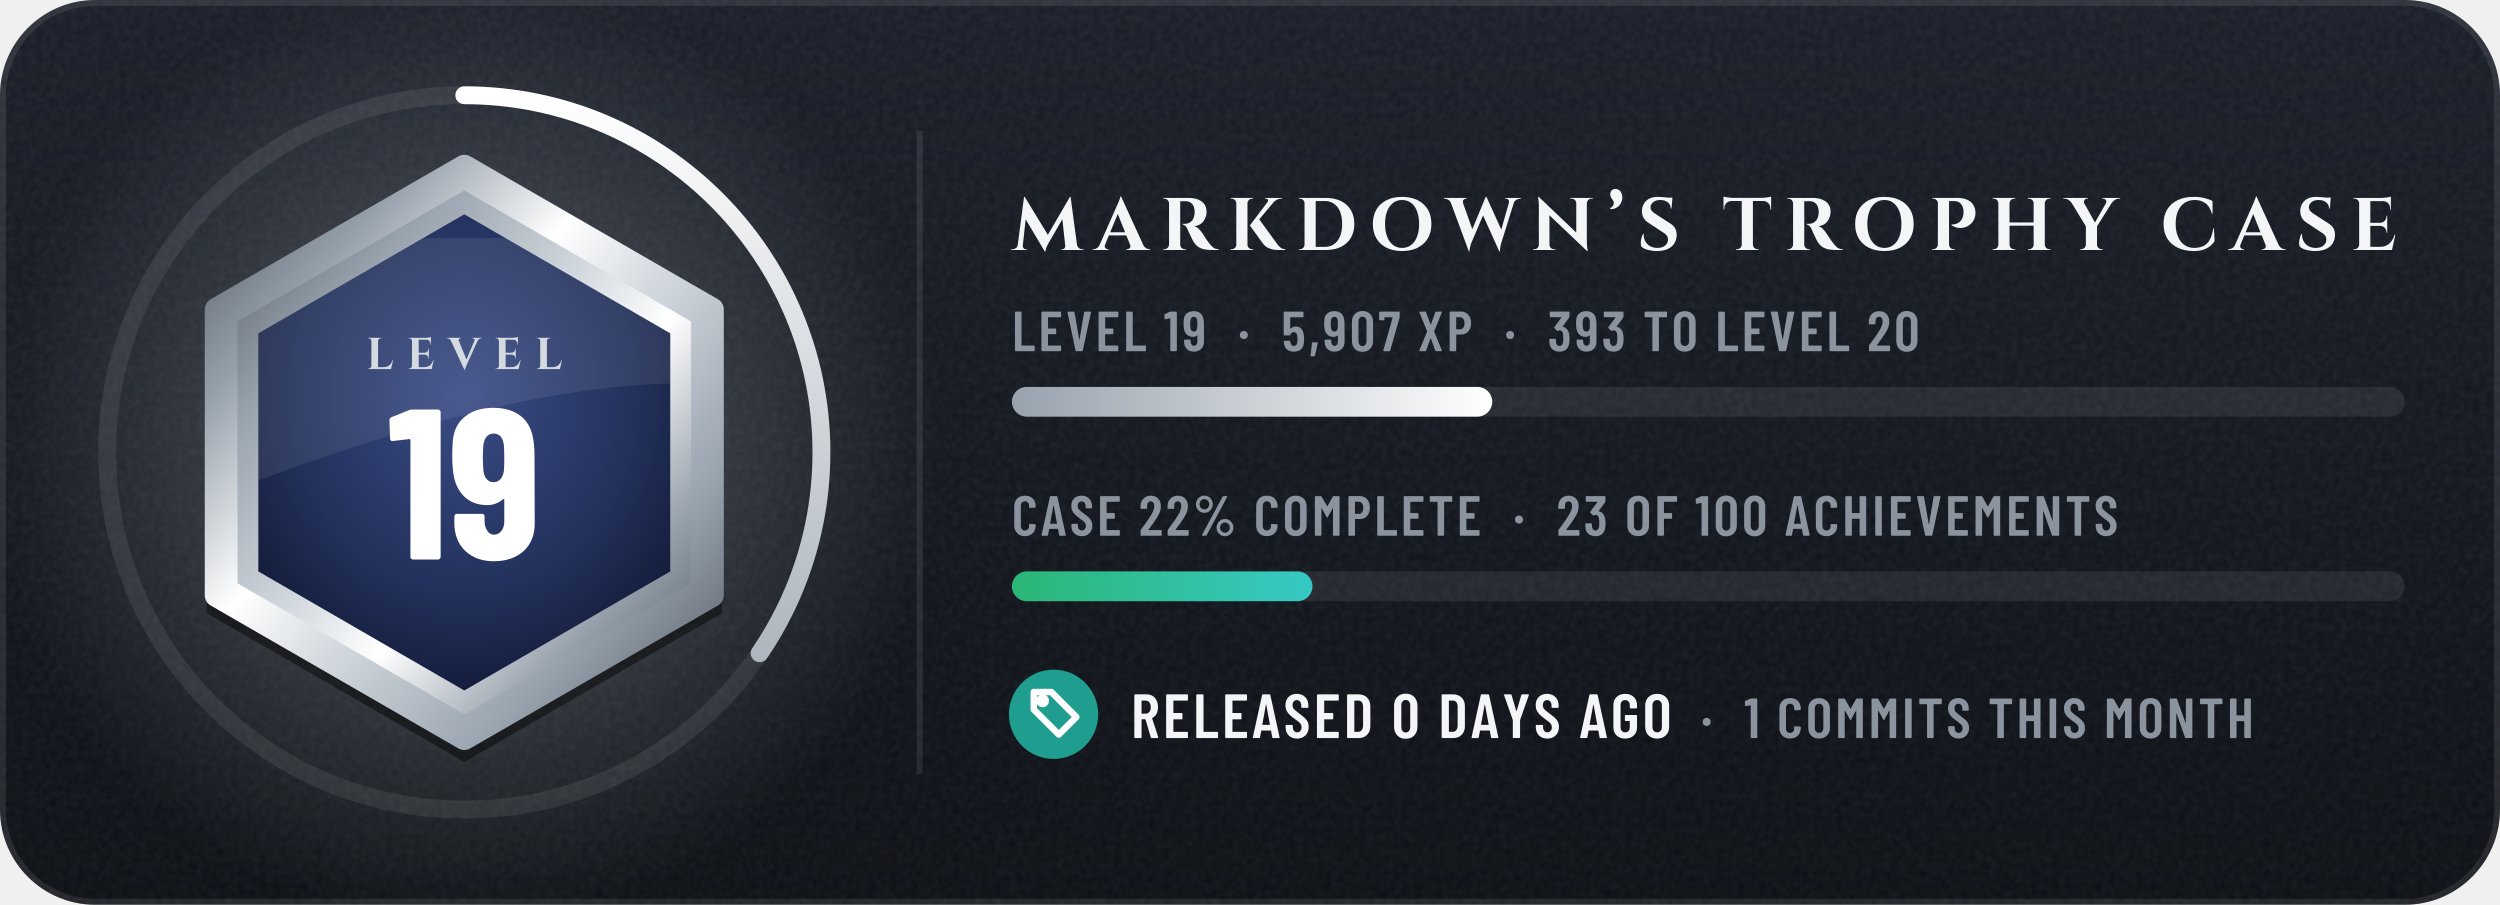
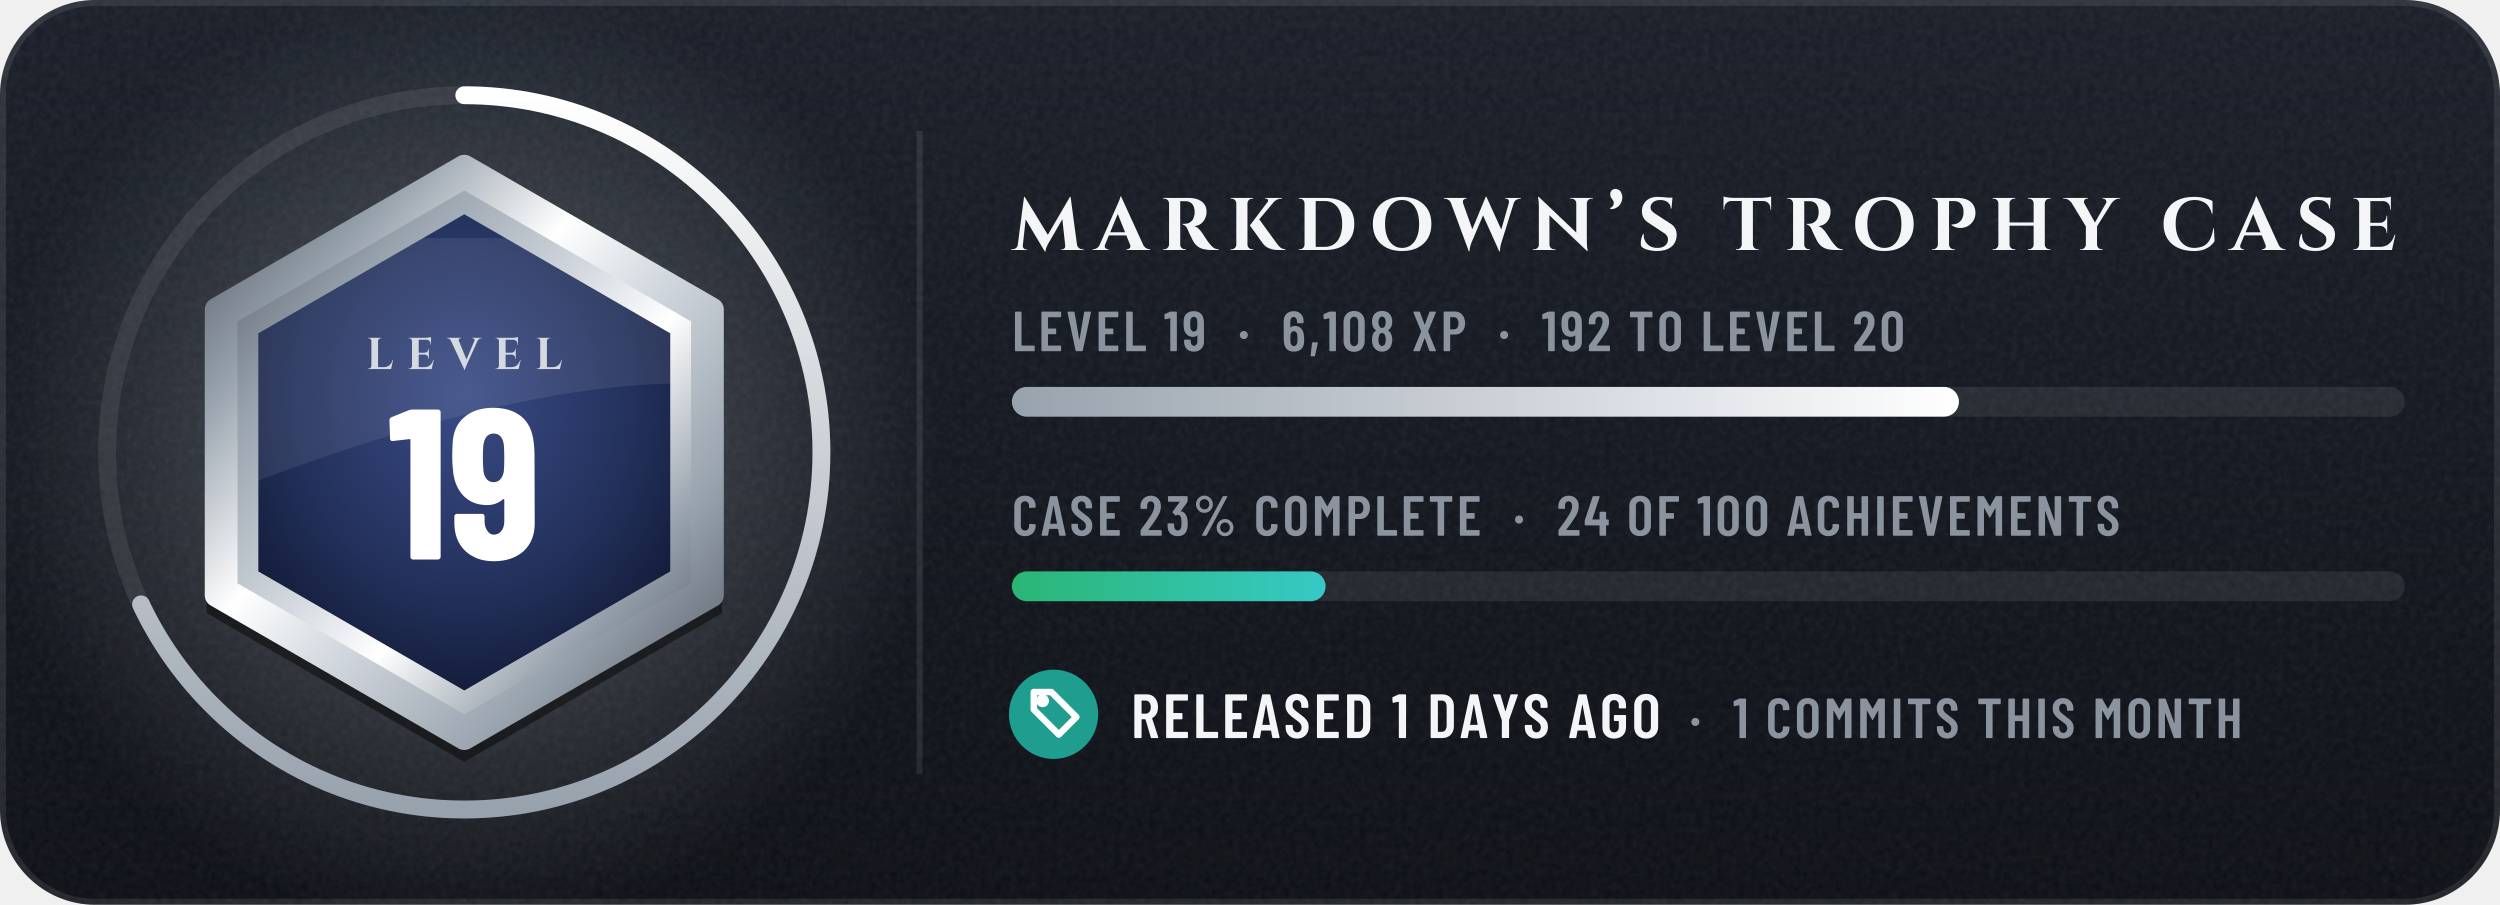
- <svg xmlns="http://www.w3.org/2000/svg" width="420" height="152" viewBox="0 0 420 152" role="img" aria-label="tannergolden/markdown: level 19, 5,907 XP, case 22% complete, released 0 days ago">
+ <svg xmlns="http://www.w3.org/2000/svg" width="420" height="152" viewBox="0 0 420 152" role="img" aria-label="tannergolden/markdown: level 19, 6,108 XP, case 23% complete, released 1 days ago">
  <defs>
    <linearGradient id="bg" x1="0" y1="0" x2="0" y2="1">
      <stop offset="0" stop-color="#171C26" />
      <stop offset="1" stop-color="#0A0D13" />
    </linearGradient>
    <clipPath id="card">
      <rect width="420" height="152" rx="16" />
    </clipPath>
    <filter id="grain" x="0" y="0" width="100%" height="100%">
      <feTurbulence type="fractalNoise" baseFrequency=".85" numOctaves="2" stitchTiles="stitch" />
      <feColorMatrix values="0 0 0 0 1 0 0 0 0 1 0 0 0 0 1 0 0 0 .07 0" />
    </filter>
    <radialGradient id="glow" cx=".5" cy=".5" r=".5">
      <stop offset="0" stop-color="#D4DAE0" stop-opacity="0.34" />
      <stop offset="1" stop-color="#D4DAE0" stop-opacity="0" />
    </radialGradient>
    <linearGradient id="mh" x1="0" y1="0" x2="1" y2="0">
      <stop offset="0" stop-color="#4E5661" />
      <stop offset="0.2" stop-color="#98A2AD" />
      <stop offset="0.4" stop-color="#FFFFFF" />
      <stop offset="0.54" stop-color="#D4DAE0" />
      <stop offset="0.78" stop-color="#98A2AD" />
      <stop offset="1" stop-color="#4E5661" />
    </linearGradient>
    <linearGradient id="md" x1="0" y1="0" x2="1" y2="1">
      <stop offset="0" stop-color="#4E5661" />
      <stop offset="0.2" stop-color="#98A2AD" />
      <stop offset="0.4" stop-color="#FFFFFF" />
      <stop offset="0.54" stop-color="#D4DAE0" />
      <stop offset="0.78" stop-color="#98A2AD" />
      <stop offset="1" stop-color="#4E5661" />
    </linearGradient>
    <linearGradient id="mdr" x1="1" y1="1" x2="0" y2="0">
      <stop offset="0" stop-color="#4E5661" />
      <stop offset="0.2" stop-color="#98A2AD" />
      <stop offset="0.4" stop-color="#FFFFFF" />
      <stop offset="0.54" stop-color="#D4DAE0" />
      <stop offset="0.78" stop-color="#98A2AD" />
      <stop offset="1" stop-color="#4E5661" />
    </linearGradient>
    <linearGradient id="dia" x1="0" y1="0" x2="1" y2="0">
      <stop offset="0" stop-color="#6CCBFF" />
      <stop offset=".5" stop-color="#C4B2FF" />
      <stop offset="1" stop-color="#F29BDD" />
    </linearGradient>
    <linearGradient id="pb" x1="0" y1="0" x2="1" y2="0">
      <stop offset="0" stop-color="#BE8818" />
      <stop offset="1" stop-color="#FFF1B5" />
    </linearGradient>
    <linearGradient id="shg" x1="0" y1="0" x2="1" y2="0">
      <stop offset="0" stop-color="#FFFFFF" stop-opacity="0" />
      <stop offset=".5" stop-color="#FFFFFF" stop-opacity=".6" />
      <stop offset="1" stop-color="#FFFFFF" stop-opacity="0" />
    </linearGradient>
    <radialGradient id="en" cx=".5" cy=".38" r=".7">
      <stop offset="0" stop-color="#3A4C86" />
      <stop offset=".6" stop-color="#22305A" />
      <stop offset="1" stop-color="#0F1630" />
    </radialGradient>
    <linearGradient id="xp" x1="0" y1="0" x2="1" y2="0">
      <stop offset="0" stop-color="#98A2AD" />
      <stop offset="1" stop-color="#FFFFFF" />
    </linearGradient>
    <linearGradient id="cp" x1="0" y1="0" x2="1" y2="0">
      <stop offset="0" stop-color="#2BB675" />
      <stop offset="1" stop-color="#36C9C5" />
    </linearGradient>
    <clipPath id="enc">
      <polygon points="78,36 112.6,56 112.6,96 78,116 43.4,96 43.4,56" />
    </clipPath>
  </defs>
  <g clip-path="url(#card)">
    <rect width="420" height="152" fill="url(#bg)" />
    <rect width="420" height="152" filter="url(#grain)" />
  </g>
  <rect x=".5" y=".5" width="419" height="151" rx="15.5" fill="none" stroke="#FFFFFF" stroke-opacity=".09" />
  <circle cx="78" cy="76" r="80" fill="url(#glow)" />
  <circle cx="78" cy="76" r="60" fill="none" stroke="#FFFFFF" stroke-opacity=".08" stroke-width="3" />
-   <circle cx="78" cy="76" r="60" fill="none" stroke="url(#xp)" stroke-width="3" stroke-linecap="round" stroke-dasharray="130.1 377" transform="rotate(-90 78 76)" />
+   <circle cx="78" cy="76" r="60" fill="none" stroke="url(#xp)" stroke-width="3" stroke-linecap="round" stroke-dasharray="256.4 377" transform="rotate(-90 78 76)" />
  <polygon points="78,28 121.3,53 121.3,103 78,128 34.7,103 34.7,53" fill="#000000" fill-opacity=".45" />
  <polygon points="78,28 119.6,52 119.6,100 78,124 36.4,100 36.4,52" fill="url(#md)" stroke="url(#md)" stroke-width="4" stroke-linejoin="round" />
  <polygon points="78,32 116.1,54 116.1,98 78,120 39.9,98 39.9,54" fill="url(#mdr)" />
  <polygon points="78,36 112.6,56 112.6,96 78,116 43.4,96 43.4,56" fill="url(#en)" />
  <g clip-path="url(#enc)">
    <path d="M30 40H130V66C104 60 64 72 30 86Z" fill="#FFFFFF" fill-opacity=".08" />
  </g>
  <g transform="translate(61.5 62) scale(0.0075 -0.0075)" fill="#D4DAE0">
    <use href="#s76" x="0" />
    <use href="#s69" x="910" />
    <use href="#s86" x="1836" />
    <use href="#s69" x="2857" />
    <use href="#s76" x="3782" />
  </g>
  <g transform="translate(65.1 94) scale(0.036 -0.036)" fill="#FFFFFF">
    <use href="#n49" x="0" />
    <use href="#n57" x="284" />
  </g>
  <rect x="154" y="22" width="1" height="108" fill="#FFFFFF" fill-opacity=".09" />
  <g transform="translate(170 42) scale(0.0125 -0.0125)" fill="#F3F5F7">
    <use href="#s77" x="0" />
    <use href="#s65" x="1113" />
    <use href="#s82" x="1990" />
    <use href="#s75" x="2897" />
    <use href="#s68" x="3814" />
    <use href="#s79" x="4802" />
    <use href="#s87" x="5841" />
    <use href="#s78" x="6972" />
    <use href="#s8217" x="7997" />
    <use href="#s83" x="8402" />
    <use href="#s84" x="9550" />
    <use href="#s82" x="10377" />
    <use href="#s79" x="11284" />
    <use href="#s80" x="12323" />
    <use href="#s72" x="13139" />
    <use href="#s89" x="14161" />
    <use href="#s67" x="15433" />
    <use href="#s65" x="16373" />
    <use href="#s83" x="17250" />
    <use href="#s69" x="17988" />
  </g>
  <g transform="translate(170 59) scale(0.0095 -0.0095)" fill="#8B949E">
    <use href="#m76" x="0" />
    <use href="#m69" x="468" />
    <use href="#m86" x="955" />
    <use href="#m69" x="1479" />
    <use href="#m76" x="1967" />
    <use href="#m49" x="2687" />
    <use href="#m57" x="3013" />
    <use href="#m183" x="3994" />
-     <use href="#m53" x="4767" />
-     <use href="#m44" x="5248" />
-     <use href="#m57" x="5499" />
-     <use href="#m48" x="5975" />
-     <use href="#m55" x="6478" />
-     <use href="#m88" x="7175" />
-     <use href="#m80" x="7688" />
-     <use href="#m183" x="8703" />
-     <use href="#m51" x="9475" />
-     <use href="#m57" x="9954" />
-     <use href="#m51" x="10430" />
-     <use href="#m84" x="11161" />
-     <use href="#m79" x="11666" />
-     <use href="#m76" x="12438" />
-     <use href="#m69" x="12905" />
-     <use href="#m86" x="13393" />
-     <use href="#m69" x="13917" />
-     <use href="#m76" x="14404" />
-     <use href="#m50" x="15125" />
-     <use href="#m48" x="15602" />
+     <use href="#m54" x="4767" />
+     <use href="#m44" x="5249" />
+     <use href="#m49" x="5500" />
+     <use href="#m48" x="5827" />
+     <use href="#m56" x="6330" />
+     <use href="#m88" x="7069" />
+     <use href="#m80" x="7582" />
+     <use href="#m183" x="8597" />
+     <use href="#m49" x="9369" />
+     <use href="#m57" x="9696" />
+     <use href="#m50" x="10172" />
+     <use href="#m84" x="10902" />
+     <use href="#m79" x="11407" />
+     <use href="#m76" x="12179" />
+     <use href="#m69" x="12646" />
+     <use href="#m86" x="13134" />
+     <use href="#m69" x="13658" />
+     <use href="#m76" x="14145" />
+     <use href="#m50" x="14866" />
+     <use href="#m48" x="15343" />
  </g>
  <rect x="170" y="65" width="234" height="5" rx="2.5" fill="#FFFFFF" fill-opacity=".08" />
-   <rect x="170" y="65" width="80.7" height="5" rx="2.5" fill="url(#xp)" />
+   <rect x="170" y="65" width="159.1" height="5" rx="2.5" fill="url(#xp)" />
  <g transform="translate(170 90) scale(0.0095 -0.0095)" fill="#8B949E">
    <use href="#m67" x="0" />
    <use href="#m65" x="510" />
    <use href="#m83" x="1018" />
    <use href="#m69" x="1505" />
    <use href="#m50" x="2245" />
-     <use href="#m50" x="2723" />
-     <use href="#m37" x="3200" />
-     <use href="#m67" x="4278" />
-     <use href="#m79" x="4787" />
-     <use href="#m77" x="5307" />
-     <use href="#m80" x="5898" />
-     <use href="#m76" x="6407" />
-     <use href="#m69" x="6875" />
-     <use href="#m84" x="7362" />
-     <use href="#m69" x="7867" />
-     <use href="#m183" x="8860" />
-     <use href="#m50" x="9633" />
-     <use href="#m51" x="10111" />
-     <use href="#m79" x="10842" />
-     <use href="#m70" x="11361" />
-     <use href="#m49" x="12082" />
-     <use href="#m48" x="12408" />
-     <use href="#m48" x="12911" />
-     <use href="#m65" x="13666" />
-     <use href="#m67" x="14175" />
-     <use href="#m72" x="14684" />
-     <use href="#m73" x="15214" />
-     <use href="#m69" x="15491" />
-     <use href="#m86" x="15978" />
-     <use href="#m69" x="16502" />
-     <use href="#m77" x="16990" />
-     <use href="#m69" x="17580" />
-     <use href="#m78" x="18068" />
-     <use href="#m84" x="18628" />
-     <use href="#m83" x="19132" />
+     <use href="#m51" x="2723" />
+     <use href="#m37" x="3201" />
+     <use href="#m67" x="4279" />
+     <use href="#m79" x="4788" />
+     <use href="#m77" x="5308" />
+     <use href="#m80" x="5899" />
+     <use href="#m76" x="6408" />
+     <use href="#m69" x="6876" />
+     <use href="#m84" x="7363" />
+     <use href="#m69" x="7868" />
+     <use href="#m183" x="8861" />
+     <use href="#m50" x="9634" />
+     <use href="#m52" x="10112" />
+     <use href="#m79" x="10876" />
+     <use href="#m70" x="11395" />
+     <use href="#m49" x="12116" />
+     <use href="#m48" x="12442" />
+     <use href="#m48" x="12945" />
+     <use href="#m65" x="13700" />
+     <use href="#m67" x="14209" />
+     <use href="#m72" x="14718" />
+     <use href="#m73" x="15248" />
+     <use href="#m69" x="15525" />
+     <use href="#m86" x="16012" />
+     <use href="#m69" x="16536" />
+     <use href="#m77" x="17024" />
+     <use href="#m69" x="17614" />
+     <use href="#m78" x="18102" />
+     <use href="#m84" x="18662" />
+     <use href="#m83" x="19166" />
  </g>
  <rect x="170" y="96" width="234" height="5" rx="2.5" fill="#FFFFFF" fill-opacity=".08" />
-   <rect x="170" y="96" width="50.5" height="5" rx="2.5" fill="url(#cp)" />
+   <rect x="170" y="96" width="52.7" height="5" rx="2.5" fill="url(#cp)" />
  <circle cx="177" cy="120" r="7.5" fill="#1F9E8F" />
  <g transform="translate(172 115) scale(0.42)" fill="none" stroke="#FFFFFF" stroke-width="2.6" stroke-linecap="round" stroke-linejoin="round">
    <path d="M11 3H4v7l10 10 7-7z" />
    <circle cx="7.5" cy="6.5" r="1.3" />
  </g>
  <g transform="translate(190 124) scale(0.0105 -0.0105)" fill="#F3F5F7">
    <use href="#m82" x="0" />
    <use href="#m69" x="509" />
    <use href="#m76" x="991" />
    <use href="#m69" x="1454" />
    <use href="#m65" x="1936" />
    <use href="#m83" x="2440" />
    <use href="#m69" x="2922" />
    <use href="#m68" x="3404" />
-     <use href="#m48" x="4172" />
-     <use href="#m68" x="4917" />
-     <use href="#m65" x="5436" />
-     <use href="#m89" x="5940" />
-     <use href="#m83" x="6444" />
-     <use href="#m65" x="7173" />
-     <use href="#m71" x="7677" />
-     <use href="#m79" x="8186" />
-   </g>
-   <g transform="translate(280.9 124) scale(0.0095 -0.0095)" fill="#8B949E">
+     <use href="#m49" x="4172" />
+     <use href="#m68" x="4741" />
+     <use href="#m65" x="5260" />
+     <use href="#m89" x="5764" />
+     <use href="#m83" x="6268" />
+     <use href="#m65" x="6997" />
+     <use href="#m71" x="7501" />
+     <use href="#m79" x="8010" />
+   </g>
+   <g transform="translate(279 124) scale(0.0095 -0.0095)" fill="#8B949E">
    <use href="#m183" x="505" />
    <use href="#m49" x="1278" />
    <use href="#m67" x="1857" />
    <use href="#m79" x="2367" />
    <use href="#m77" x="2887" />
    <use href="#m77" x="3477" />
    <use href="#m73" x="4068" />
    <use href="#m84" x="4345" />
    <use href="#m83" x="4849" />
    <use href="#m84" x="5588" />
    <use href="#m72" x="6093" />
    <use href="#m73" x="6623" />
    <use href="#m83" x="6899" />
    <use href="#m77" x="7639" />
    <use href="#m79" x="8229" />
    <use href="#m78" x="8749" />
    <use href="#m84" x="9309" />
    <use href="#m72" x="9813" />
  </g>
  <defs>
    <path id="m37" d="M54 557Q54 598 74 633Q94 668 128 688Q163 709 204 709Q244 709 278 688Q313 668 333 633Q353 598 353 557Q353 515 333 480Q313 445 279 424Q245 404 204 404Q163 404 128 424Q94 445 74 480Q54 515 54 557ZM162 14 526 692Q530 700 541 700H599Q606 700 608 696Q610 692 607 686L243 8Q239 0 228 0H170Q163 0 161 4Q159 8 162 14ZM289 557Q289 594 264 620Q239 647 204 647Q168 647 143 621Q118 595 118 557Q118 519 143 492Q168 466 204 466Q240 466 264 492Q289 519 289 557ZM419 144Q419 185 439 220Q459 255 493 276Q527 296 568 296Q609 296 643 276Q677 255 697 220Q717 185 717 144Q717 102 697 67Q677 32 643 12Q609 -9 568 -9Q527 -9 493 12Q459 32 439 67Q419 102 419 144ZM654 144Q654 182 629 208Q604 234 568 234Q532 234 507 208Q482 182 482 144Q482 106 507 80Q532 53 568 53Q604 53 629 80Q654 106 654 144Z" />
    <path id="m44" d="M33 -78 59 146Q60 157 71 157H151Q164 157 161 144L112 -80Q110 -91 99 -91H45Q39 -91 36 -88Q32 -84 33 -78Z" />
    <path id="m48" d="M38 183V517Q38 604 89 658Q140 711 224 711Q309 711 360 658Q412 604 412 517V183Q412 96 360 42Q309 -11 224 -11Q140 -11 89 42Q38 96 38 183ZM296 176V524Q296 563 276 586Q257 610 224 610Q192 610 173 586Q154 563 154 524V176Q154 137 173 114Q192 90 224 90Q257 90 276 114Q296 137 296 176Z" />
    <path id="m49" d="M122 700H218Q223 700 226 696Q230 693 230 688V12Q230 7 226 4Q223 0 218 0H126Q121 0 118 4Q114 7 114 12V576Q114 578 112 580Q111 582 109 581L27 565H24Q13 565 13 576L10 643Q10 653 18 657L107 697Q114 700 122 700Z" />
    <path id="m50" d="M173 100H392Q397 100 400 96Q404 93 404 88V12Q404 7 400 4Q397 0 392 0H43Q38 0 34 4Q31 7 31 12V92Q31 101 36 107L75 160Q114 212 152 266Q189 320 215 363Q273 459 273 522Q273 562 256 585Q238 608 209 608Q180 608 163 586Q146 563 147 526V487Q147 482 144 478Q140 475 135 475H41Q36 475 32 478Q29 482 29 487V530Q33 610 84 659Q134 708 214 708Q293 708 342 656Q390 605 390 521Q390 471 373 422Q356 373 319 317Q294 277 260 229Q225 181 214 166Q184 126 170 106Q168 104 169 102Q170 100 173 100Z" />
    <path id="m51" d="M387 218Q387 169 380 134Q368 66 326 29Q283 -8 210 -8Q134 -8 86 32Q38 73 32 143Q30 165 28 207Q28 219 40 219H132Q144 219 144 207Q146 173 148 156Q153 125 169 108Q185 92 210 92Q234 92 250 108Q266 123 271 152Q276 182 276 230Q276 281 269 315Q263 341 248 355Q233 369 210 369Q195 369 183 360Q177 356 174 356Q172 356 166 360L119 408Q115 412 115 417Q115 421 118 425L243 595Q245 597 244 599Q242 601 239 601H49Q44 601 40 604Q37 608 37 613V688Q37 693 40 696Q44 700 49 700H373Q378 700 382 696Q385 693 385 688V609Q385 602 380 594L266 438Q262 432 268 431Q309 426 338 392Q368 358 378 307Q387 267 387 218Z" />
-     <path id="m53" d="M400 216Q400 175 396 146Q391 72 344 32Q297 -8 219 -8Q145 -8 99 30Q53 68 43 144L40 172Q40 184 52 184H144Q156 184 157 172Q157 166 159 154Q171 92 219 92Q244 92 260 108Q275 124 280 153Q284 178 284 217Q284 254 278 281Q273 307 258 322Q242 336 219 336Q171 336 157 290Q154 279 144 279H51Q46 279 42 282Q39 286 39 291V688Q39 693 42 696Q46 700 51 700H377Q382 700 386 696Q389 693 389 688V612Q389 607 386 604Q382 600 377 600H160Q155 600 155 595V400Q155 397 157 396Q159 396 161 398Q178 416 202 426Q227 437 254 437Q314 437 350 398Q387 360 394 290Q400 259 400 216Z" />
-     <path id="m55" d="M90 13 255 594Q257 600 251 600H116Q111 600 111 595V559Q111 554 108 550Q104 547 99 547H28Q23 547 20 550Q16 554 16 559L17 688Q17 693 20 696Q24 700 29 700H368Q373 700 376 696Q380 693 380 688V607Q380 603 378 593L211 10Q208 0 197 0H100Q87 0 90 13Z" />
+     <path id="m52" d="M443 275V194Q443 189 440 186Q436 182 431 182H401Q396 182 396 177V12Q396 7 392 4Q389 0 384 0H292Q287 0 284 4Q280 7 280 12V177Q280 182 275 182H29Q24 182 20 186Q17 189 17 194V259Q17 268 19 274L158 690Q161 700 171 700H271Q277 700 280 696Q283 693 281 686L153 293Q152 287 157 287H275Q280 287 280 292V412Q280 417 284 420Q287 424 292 424H384Q389 424 392 420Q396 417 396 412V292Q396 287 401 287H431Q436 287 440 284Q443 280 443 275Z" />
+     <path id="m54" d="M401 216Q401 193 399 151Q394 75 346 34Q299 -8 221 -8Q147 -8 101 30Q55 69 46 144Q40 171 40 207L39 532Q39 613 88 660Q138 708 219 708Q295 708 343 660Q391 612 391 532V507Q391 502 388 498Q384 495 379 495H287Q282 495 278 498Q275 502 275 507V526Q275 560 258 582Q242 605 219 605Q191 605 174 583Q156 561 156 526V423Q156 420 158 419Q160 418 162 420Q191 447 234 447Q303 447 346 403Q389 359 396 286Q401 253 401 216ZM284 224Q284 250 279 295Q267 353 220 353Q196 353 180 338Q165 322 160 292Q156 257 156 224Q156 195 159 157Q164 125 180 108Q195 91 220 91Q245 91 260 109Q276 127 281 160Q284 196 284 224Z" />
+     <path id="m56" d="M325 364Q358 345 375 306Q396 259 396 200Q396 147 380 107Q360 53 318 22Q275 -8 216 -8Q158 -8 116 22Q73 52 53 106Q38 148 38 200Q38 259 56 301Q71 341 109 363Q113 366 109 369Q76 390 58 427Q38 470 38 523Q38 581 58 620Q78 664 120 688Q161 712 216 712Q270 712 312 688Q353 665 374 621Q396 579 396 523Q396 471 376 429Q358 392 325 371Q319 367 325 364ZM159 559Q152 541 152 513Q152 483 162 456Q169 435 183 423Q197 411 216 411Q237 411 252 424Q266 436 273 459Q281 483 281 513Q281 547 271 568Q264 589 250 600Q236 612 216 612Q198 612 184 602Q171 591 164 573ZM281 206Q281 244 272 271Q266 295 252 308Q237 322 216 322Q195 322 180 308Q166 294 160 268Q152 242 152 208Q152 177 158 151Q163 123 178 108Q194 92 216 92Q239 92 255 108Q271 124 276 153Q281 180 281 206Z" />
    <path id="m57" d="M384 168Q384 87 334 40Q285 -8 204 -8Q128 -8 80 40Q32 88 32 168V193Q32 198 36 202Q39 205 44 205H136Q141 205 144 202Q148 198 148 193V174Q148 140 164 118Q181 95 204 95Q232 95 250 117Q267 139 267 174V276Q267 279 265 280Q263 281 261 279Q232 253 189 253Q120 253 77 297Q34 341 27 414Q22 447 22 484Q22 518 25 549Q29 625 76 666Q124 708 203 708Q276 708 322 670Q368 631 378 556Q383 526 383 493ZM267 476Q267 506 264 543Q253 609 204 609Q179 609 163 591Q147 573 142 540Q140 516 140 476Q140 439 145 405Q150 377 166 362Q181 347 204 347Q228 347 244 362Q259 378 263 408Q267 443 267 476Z" />
    <path id="m65" d="M325 11 306 116Q306 121 300 121H154Q148 121 148 116L129 11Q128 0 116 0H25Q11 0 14 13L162 689Q164 700 175 700H281Q292 700 294 689L442 13V9Q442 0 431 0H338Q326 0 325 11ZM171 212H282Q288 212 287 217L229 533Q228 536 226 536Q224 536 223 533L166 217Q165 212 171 212Z" />
    <path id="m67" d="M42 180V521Q42 607 94 658Q145 708 230 708Q316 708 368 658Q420 607 420 521V509Q420 504 416 500Q413 496 408 496L315 492Q303 492 303 504V529Q303 564 283 586Q263 608 230 608Q198 608 178 586Q158 564 158 529V171Q158 136 178 114Q198 92 230 92Q263 92 283 114Q303 136 303 171V196Q303 201 306 204Q310 208 315 208L408 204Q413 204 416 200Q420 197 420 192V180Q420 95 368 44Q316 -8 230 -8Q145 -8 94 44Q42 95 42 180Z" />
    <path id="m68" d="M54 12V688Q54 693 58 696Q61 700 66 700H237Q323 700 374 648Q426 596 426 509V191Q426 104 374 52Q323 0 237 0H66Q61 0 58 4Q54 7 54 12ZM175 100 235 101Q268 101 288 128Q309 154 310 198V502Q310 547 290 574Q269 600 234 600H175Q170 600 170 595V105Q170 100 175 100Z" />
    <path id="m69" d="M391 600H175Q170 600 170 595V406Q170 401 175 401H303Q308 401 312 398Q315 394 315 389V312Q315 307 312 304Q308 300 303 300H175Q170 300 170 295V105Q170 100 175 100H391Q396 100 400 96Q403 93 403 88V12Q403 7 400 4Q396 0 391 0H66Q61 0 58 4Q54 7 54 12V688Q54 693 58 696Q61 700 66 700H391Q396 700 400 696Q403 693 403 688V612Q403 607 400 604Q396 600 391 600Z" />
    <path id="m70" d="M390 600H175Q170 600 170 595V406Q170 401 175 401H302Q307 401 310 398Q314 394 314 389V312Q314 307 310 304Q307 300 302 300H175Q170 300 170 295V12Q170 7 166 4Q163 0 158 0H66Q61 0 58 4Q54 7 54 12V688Q54 693 58 696Q61 700 66 700H390Q395 700 398 696Q402 693 402 688V612Q402 607 398 604Q395 600 390 600Z" />
    <path id="m71" d="M42 173V527Q42 609 94 658Q145 708 230 708Q315 708 368 658Q420 609 420 526V487Q420 482 416 478Q413 475 408 475H316Q311 475 308 478Q304 482 304 487V528Q304 564 284 586Q263 608 230 608Q197 608 177 586Q157 564 157 528V172Q157 136 177 114Q197 92 230 92Q263 92 284 114Q304 136 304 172V268Q304 273 299 273H238Q233 273 230 276Q226 280 226 285V358Q226 363 230 366Q233 370 238 370H408Q413 370 416 366Q420 363 420 358V173Q420 91 368 42Q315 -8 230 -8Q145 -8 94 42Q42 91 42 173Z" />
    <path id="m72" d="M319 700H411Q416 700 420 696Q423 693 423 688V12Q423 7 420 4Q416 0 411 0H319Q314 0 310 4Q307 7 307 12V295Q307 300 302 300H175Q170 300 170 295V12Q170 7 166 4Q163 0 158 0H66Q61 0 58 4Q54 7 54 12V688Q54 693 58 696Q61 700 66 700H158Q163 700 166 696Q170 693 170 688V406Q170 401 175 401H302Q307 401 307 406V688Q307 693 310 696Q314 700 319 700Z" />
    <path id="m73" d="M54 12V688Q54 693 58 696Q61 700 66 700H158Q163 700 166 696Q170 693 170 688V12Q170 7 166 4Q163 0 158 0H66Q61 0 58 4Q54 7 54 12Z" />
    <path id="m76" d="M54 12V688Q54 693 58 696Q61 700 66 700H158Q163 700 166 696Q170 693 170 688V105Q170 100 175 100H391Q396 100 400 96Q403 93 403 88V12Q403 7 400 4Q396 0 391 0H66Q61 0 58 4Q54 7 54 12Z" />
    <path id="m77" d="M383 700H475Q480 700 484 696Q487 693 487 688V12Q487 7 484 4Q480 0 475 0H383Q378 0 374 4Q371 7 371 12V484Q371 488 369 488Q367 488 365 485L278 327Q273 319 269 319Q265 319 260 327L173 485Q171 488 169 488Q167 488 167 484V12Q167 7 164 4Q160 0 155 0H63Q58 0 54 4Q51 7 51 12V688Q51 693 54 696Q58 700 63 700H155Q165 700 170 692L267 521Q270 517 273 521L368 692Q373 700 383 700Z" />
    <path id="m78" d="M350 700H441Q446 700 450 696Q453 693 453 688V12Q453 7 450 4Q446 0 441 0H336Q326 0 323 10L174 434Q173 437 170 436Q168 436 168 433L169 12Q169 7 166 4Q162 0 157 0H66Q61 0 58 4Q54 7 54 12V688Q54 693 58 696Q61 700 66 700H169Q179 700 182 690L332 269Q333 266 336 266Q338 267 338 270V688Q338 693 342 696Q345 700 350 700Z" />
    <path id="m79" d="M42 182V518Q42 604 94 656Q147 708 233 708Q319 708 372 656Q425 604 425 518V182Q425 96 372 44Q319 -8 233 -8Q147 -8 94 44Q42 96 42 182ZM309 177V523Q309 561 288 584Q267 608 233 608Q199 608 178 584Q158 561 158 523V177Q158 139 178 116Q199 92 233 92Q267 92 288 116Q309 139 309 177Z" />
    <path id="m80" d="M432 495Q432 405 384 350Q337 295 259 295H174Q169 295 169 290V12Q169 7 166 4Q162 0 157 0H65Q60 0 56 4Q53 7 53 12V689Q53 694 56 698Q60 701 65 701H253Q306 701 346 675Q387 649 410 602Q432 555 432 495ZM316 492Q316 542 294 572Q271 601 234 601H174Q169 601 169 596V391Q169 386 174 386H234Q271 386 294 414Q316 443 316 492Z" />
    <path id="m82" d="M318 10 233 297Q231 301 228 301H175Q170 301 170 296V12Q170 7 166 4Q163 0 158 0H66Q61 0 58 4Q54 7 54 12V688Q54 693 58 696Q61 700 66 700H254Q307 700 348 674Q388 649 410 602Q433 556 433 496Q433 434 409 389Q385 344 342 321Q338 320 339 315L437 14Q438 12 438 9Q438 0 427 0H331Q321 0 318 10ZM170 595V396Q170 391 175 391H236Q272 391 294 419Q317 447 317 495Q317 543 294 572Q272 600 236 600H175Q170 600 170 595Z" />
    <path id="m83" d="M34 173V199Q34 204 38 208Q41 211 46 211H137Q142 211 146 208Q149 204 149 199V179Q149 140 168 116Q188 92 219 92Q250 92 270 114Q290 137 290 174Q290 200 279 219Q268 238 248 255Q228 272 184 304Q134 340 104 368Q73 396 52 436Q32 475 32 527Q32 610 82 659Q132 708 214 708Q297 708 348 656Q399 605 399 520V496Q399 491 396 488Q392 484 387 484H297Q292 484 288 488Q285 491 285 496V522Q285 561 266 584Q246 608 214 608Q184 608 165 586Q146 565 146 527Q146 491 166 466Q187 441 247 397Q308 352 339 324Q370 295 387 261Q404 227 404 180Q404 95 353 44Q302 -8 219 -8Q136 -8 85 42Q34 92 34 173Z" />
    <path id="m84" d="M425 688V612Q425 607 422 604Q418 600 413 600H286Q281 600 281 595V12Q281 7 278 4Q274 0 269 0H177Q172 0 168 4Q165 7 165 12V595Q165 600 160 600H40Q35 600 32 604Q28 607 28 612V688Q28 693 32 696Q35 700 40 700H413Q418 700 422 696Q425 693 425 688Z" />
    <path id="m86" d="M171 11 28 687 27 691Q27 700 38 700H139Q151 700 152 689L235 208Q236 205 238 205Q240 205 241 208L322 689Q323 700 335 700H433Q446 700 443 687L299 11Q297 0 286 0H184Q173 0 171 11Z" />
    <path id="m88" d="M31 14 168 347Q169 350 168 353L31 686Q30 688 30 692Q30 700 40 700H135Q145 700 148 690L228 473Q229 470 231 470Q233 470 234 473L313 690Q316 700 326 700H420Q427 700 429 696Q431 692 429 686L292 353Q291 350 292 347L429 14Q430 12 430 8Q430 0 420 0H327Q316 0 313 10L234 226Q233 229 231 229Q229 229 228 226L148 10Q145 0 134 0H40Q33 0 31 4Q29 8 31 14Z" />
    <path id="m89" d="M170 13V286L169 292L30 686Q29 688 29 691Q29 700 40 700H136Q147 700 150 690L225 433Q226 430 228 430Q230 430 231 433L306 690Q309 700 320 700H416Q422 700 425 696Q428 693 426 686L287 292L286 286V13Q286 8 282 4Q279 1 274 1H182Q177 1 174 4Q170 8 170 13Z" />
    <path id="m183" d="M37 286Q37 317 57 337Q77 357 108 357Q139 357 158 337Q178 317 178 286Q178 255 158 235Q138 215 108 215Q77 215 57 235Q37 255 37 286Z" />
    <path id="n49" d="M115 700H236Q241 700 244 696Q248 693 248 688V12Q248 7 244 4Q241 0 236 0H119Q114 0 110 4Q107 7 107 12V558Q107 562 102 562L25 553H23Q12 553 12 564L9 650Q9 660 18 664L100 697Q108 700 115 700Z" />
    <path id="n57" d="M212 -8Q130 -8 79 40Q28 89 28 171V201Q28 206 32 210Q35 213 40 213H157Q162 213 166 210Q169 206 169 201V179Q169 152 182 134Q194 116 212 116Q234 116 248 134Q261 151 261 179V279Q261 282 259 282Q257 283 255 281Q223 254 181 254Q111 254 68 300Q26 346 21 423Q18 450 18 482Q18 504 20 542Q23 621 74 664Q125 708 210 708Q290 708 340 668Q389 628 398 549Q402 517 402 494L403 171Q404 89 352 40Q299 -8 212 -8ZM261 472Q261 509 259 534Q256 560 244 574Q231 588 211 588Q191 588 178 573Q166 558 163 531Q161 507 161 472Q161 449 164 410Q168 387 180 374Q192 361 211 361Q230 361 242 374Q255 388 259 412Q261 438 261 472Z" />
    <path id="s65" d="M354 720 656 60Q671 36 690 25Q714 10 737 10H745V0H427V10H436Q456 10 471 26Q486 43 474 73L425 196H190L138 69Q132 52 136 39Q141 25 153 18Q165 10 177 10H186V0H-28V10H-19Q4 10 29 25Q48 36 62 60L296 589Q299 595 306 612Q314 628 322 649Q331 670 338 690Q345 709 345 720ZM208 238H408L310 484Z" />
    <path id="s67" d="M722 292 731 120Q709 83 672 53Q635 23 580 4Q525 -14 450 -14Q328 -13 236 30Q145 74 95 155Q45 236 45 351Q45 463 94 544Q143 626 234 670Q326 714 453 714Q533 714 596 698Q660 682 703 659L704 488H695Q668 587 607 630Q546 672 464 672Q384 672 327 633Q270 594 239 523Q208 452 208 353Q208 254 238 182Q267 110 322 70Q376 30 450 28Q527 28 580 53Q633 78 666 136Q698 194 714 292Z" />
    <path id="s68" d="M405 700Q523 700 609 658Q695 615 742 536Q788 458 788 350Q788 242 742 164Q695 85 609 42Q523 0 405 0H42V10H55Q81 10 100 28Q118 47 119 73V627Q119 653 100 672Q81 690 55 690H43L42 700ZM269 658V42H393Q465 42 517 80Q569 117 597 186Q625 255 625 350Q625 445 597 514Q569 583 517 620Q465 658 393 658Z" />
    <path id="s69" d="M606 205 560 0H42V10H55Q81 10 100 28Q118 47 119 73V627Q118 653 100 672Q81 690 55 690H42V700H423Q445 700 470 703Q494 706 515 710Q536 714 545 718V543H535V555Q535 601 508 629Q484 653 447 657H269V366H401Q438 367 462 392Q486 416 486 453V460H496V230H486V238Q486 275 462 299Q438 323 401 324H269V43H400Q450 43 488 62Q526 82 553 118Q580 155 596 205Z" />
    <path id="s72" d="M119 73V627Q118 653 100 672Q81 690 55 690H42V700H346V690H333Q307 690 288 672Q270 653 269 627V370H593V627Q593 653 574 672Q555 690 529 690H516V700H820V690H807Q781 690 762 672Q744 653 743 627V73Q744 47 762 28Q781 10 807 10H820V0H516V10H529Q555 10 574 28Q593 47 593 73V327H269V73Q270 47 288 28Q307 10 333 10H346V0H42V10H55Q81 10 100 28Q118 47 119 73Z" />
    <path id="s75" d="M119 73V627Q118 653 100 672Q81 690 55 690H42V700H346V690H333Q307 690 288 672Q270 653 269 627V73Q270 47 288 28Q307 10 333 10H346V0H42V10H55Q81 10 100 28Q118 47 119 73ZM734 700V691H730Q697 691 669 678Q645 666 627 650L427 412L675 72Q698 42 722 26Q746 11 777 10V0H695Q684 0 658 1Q633 2 601 9Q569 16 536 34Q504 51 480 83Q475 90 460 110Q445 130 425 158Q405 186 384 216Q362 245 343 271Q324 297 313 314L301 330L540 646Q551 662 543 676Q535 691 515 691H505V700Z" />
    <path id="s76" d="M606 205 560 0H42V10H55Q81 10 100 28Q118 47 119 73V627Q118 653 100 672Q81 690 55 690H42V700H346V690H333Q307 690 288 672Q270 653 269 627V43H400Q450 43 488 62Q526 82 553 118Q580 155 596 205Z" />
    <path id="s77" d="M780 714H789L875 68Q881 42 900 27Q921 10 947 10H963V0H663V9H678Q695 9 706 22Q717 36 717 52V55L678 414L491 90L481 73Q471 55 462 30Q452 5 452 -20H442L185 412L146 55V52Q146 36 158 22Q169 9 185 9H200V0H-9V10H7Q34 10 55 27Q73 40 78 64L163 714H172L483 204Z" />
    <path id="s78" d="M108 715 613 234V629Q612 655 594 672Q577 690 551 690H532V700H835V690H817Q792 690 774 672Q756 655 755 629V114Q755 77 758 48Q761 18 764 2L767 -14H758L252 467L253 71Q253 46 271 28Q289 10 314 10H333V0H30V10H49Q74 10 92 28Q110 46 110 71V590Q110 646 104 681L98 715Z" />
    <path id="s79" d="M442 714Q562 714 650 670Q739 625 788 544Q836 463 836 350Q836 238 788 156Q739 75 650 30Q562 -14 442 -14Q322 -14 234 30Q145 75 97 156Q49 237 49 350Q49 462 97 544Q145 625 234 670Q322 714 442 714ZM442 28Q513 28 564 68Q615 107 643 179Q671 251 671 350Q671 449 643 521Q615 593 564 632Q513 672 442 672Q372 672 320 632Q269 593 241 521Q213 449 213 350Q213 251 241 179Q269 107 320 68Q372 28 442 28Z" />
    <path id="s80" d="M122 73V627Q122 653 103 672Q84 690 58 690H46L45 700H379Q465 700 518 675Q572 650 598 606Q625 563 627 508Q629 457 610 415Q591 373 558 345Q525 317 482 304Q440 292 394 298Q349 305 306 333V343H319Q331 343 350 347Q370 351 392 362Q413 373 432 396Q451 419 461 457Q465 470 466 486Q468 503 467 517Q466 581 432 620Q399 658 338 658H272V73Q273 47 292 28Q310 10 336 10H349V0H45V10H58Q84 10 102 28Q121 47 122 73Z" />
    <path id="s82" d="M122 73V627Q121 653 102 672Q84 690 58 690H45V700H388Q433 700 476 690Q519 680 552 658Q586 636 606 600Q626 564 626 511Q626 469 608 428Q591 386 555 356Q519 327 462 321Q494 311 520 285Q547 259 564 233Q565 231 576 215Q586 199 602 176Q617 152 634 128Q651 104 665 86Q687 59 705 42Q723 26 743 18Q763 11 789 10V0H691Q637 0 593 10Q549 19 515 42Q481 65 456 104Q448 116 438 134Q429 153 419 174Q409 195 400 214Q390 234 383 250Q376 266 373 275Q360 307 342 323Q325 339 305 342V352H336Q363 352 388 363Q414 374 434 399Q454 424 462 468Q464 477 466 489Q467 501 466 516Q463 588 430 622Q397 655 348 656Q334 657 318 656Q301 656 288 656H272V73Q272 47 291 28Q310 10 336 10H348V0H45V10H58Q84 10 102 28Q121 47 122 73Z" />
    <path id="s83" d="M277 714Q297 714 326 712Q356 710 388 707Q399 705 409 704H476L475 692Q475 692 475 692L463 557H453Q453 609 414 640Q376 672 312 672Q254 672 218 644Q183 616 181 576Q180 546 200 524Q220 502 251 483L442 359Q488 333 512 291Q535 249 532 193Q527 95 457 40Q387 -14 267 -14Q223 -14 182 -6Q140 1 108 14Q76 28 57 47Q49 69 50 100Q51 131 60 163Q68 195 81 216H90Q86 165 108 122Q131 78 174 52Q218 27 278 28Q344 29 380 62Q416 94 416 140Q416 171 398 196Q379 221 337 244L162 360Q109 390 85 437Q61 484 66 539Q71 591 97 630Q123 670 168 692Q214 714 277 714Z" />
    <path id="s84" d="M654 719V544L644 545V556Q644 603 616 630Q589 658 542 659H409V73Q410 47 428 28Q447 10 473 10H486V0H182V10H195Q221 10 240 28Q258 47 259 73V659H125Q79 658 52 630Q24 603 24 556V545L14 544V719Q24 715 44 711Q65 707 90 704Q115 701 136 701H532Q554 701 578 704Q603 707 624 711Q645 715 654 719Z" />
    <path id="s86" d="M368 -20 68 627Q52 661 28 676Q3 690 -20 690H-28V700H290V690H281Q262 690 248 674Q233 657 244 627L413 214L589 627Q602 657 586 674Q570 690 551 690H542V700H756V690H747Q725 690 700 676Q676 661 660 627H659L426 111Q424 105 416 88Q409 72 400 51Q391 30 384 10Q378 -9 377 -20Z" />
    <path id="s87" d="M537 716V714L736 275L837 628Q845 658 832 674Q819 690 799 690H790V700H999V690H991Q968 690 941 676Q917 662 905 634L736 93L731 76Q726 58 722 32Q718 7 719 -18H709L491 465L333 93L327 76Q321 59 316 34Q310 9 309 -18H300L58 637Q45 663 23 676Q-3 690 -26 690H-34V700H271V690H262Q243 690 228 674Q214 658 225 628H223L347 280L528 716Z" />
    <path id="s89" d="M543 628Q552 642 548 656Q544 671 533 680Q522 690 508 690H496V700H735V690H721Q690 690 662 672Q635 654 620 631H619L423 318V73Q423 47 442 28Q461 10 487 10H499V0H196V10H209Q235 10 254 28Q272 47 273 73V318L83 631Q69 654 42 672Q15 690 -17 690H-31V700H300V690H287Q265 690 254 670Q242 650 251 629L395 369L543 628ZM367 322H368Z" />
    <path id="s8217" d="M65 803Q83 819 108 821Q133 823 156 810Q180 798 192 771Q211 730 206 688Q200 647 178 614Q155 581 120 564Q86 546 46 551L43 564Q67 573 80 593Q94 613 92 638Q90 662 68 686Q55 703 48 724Q42 746 46 767Q50 788 65 803Z" />
  </defs>
</svg>
